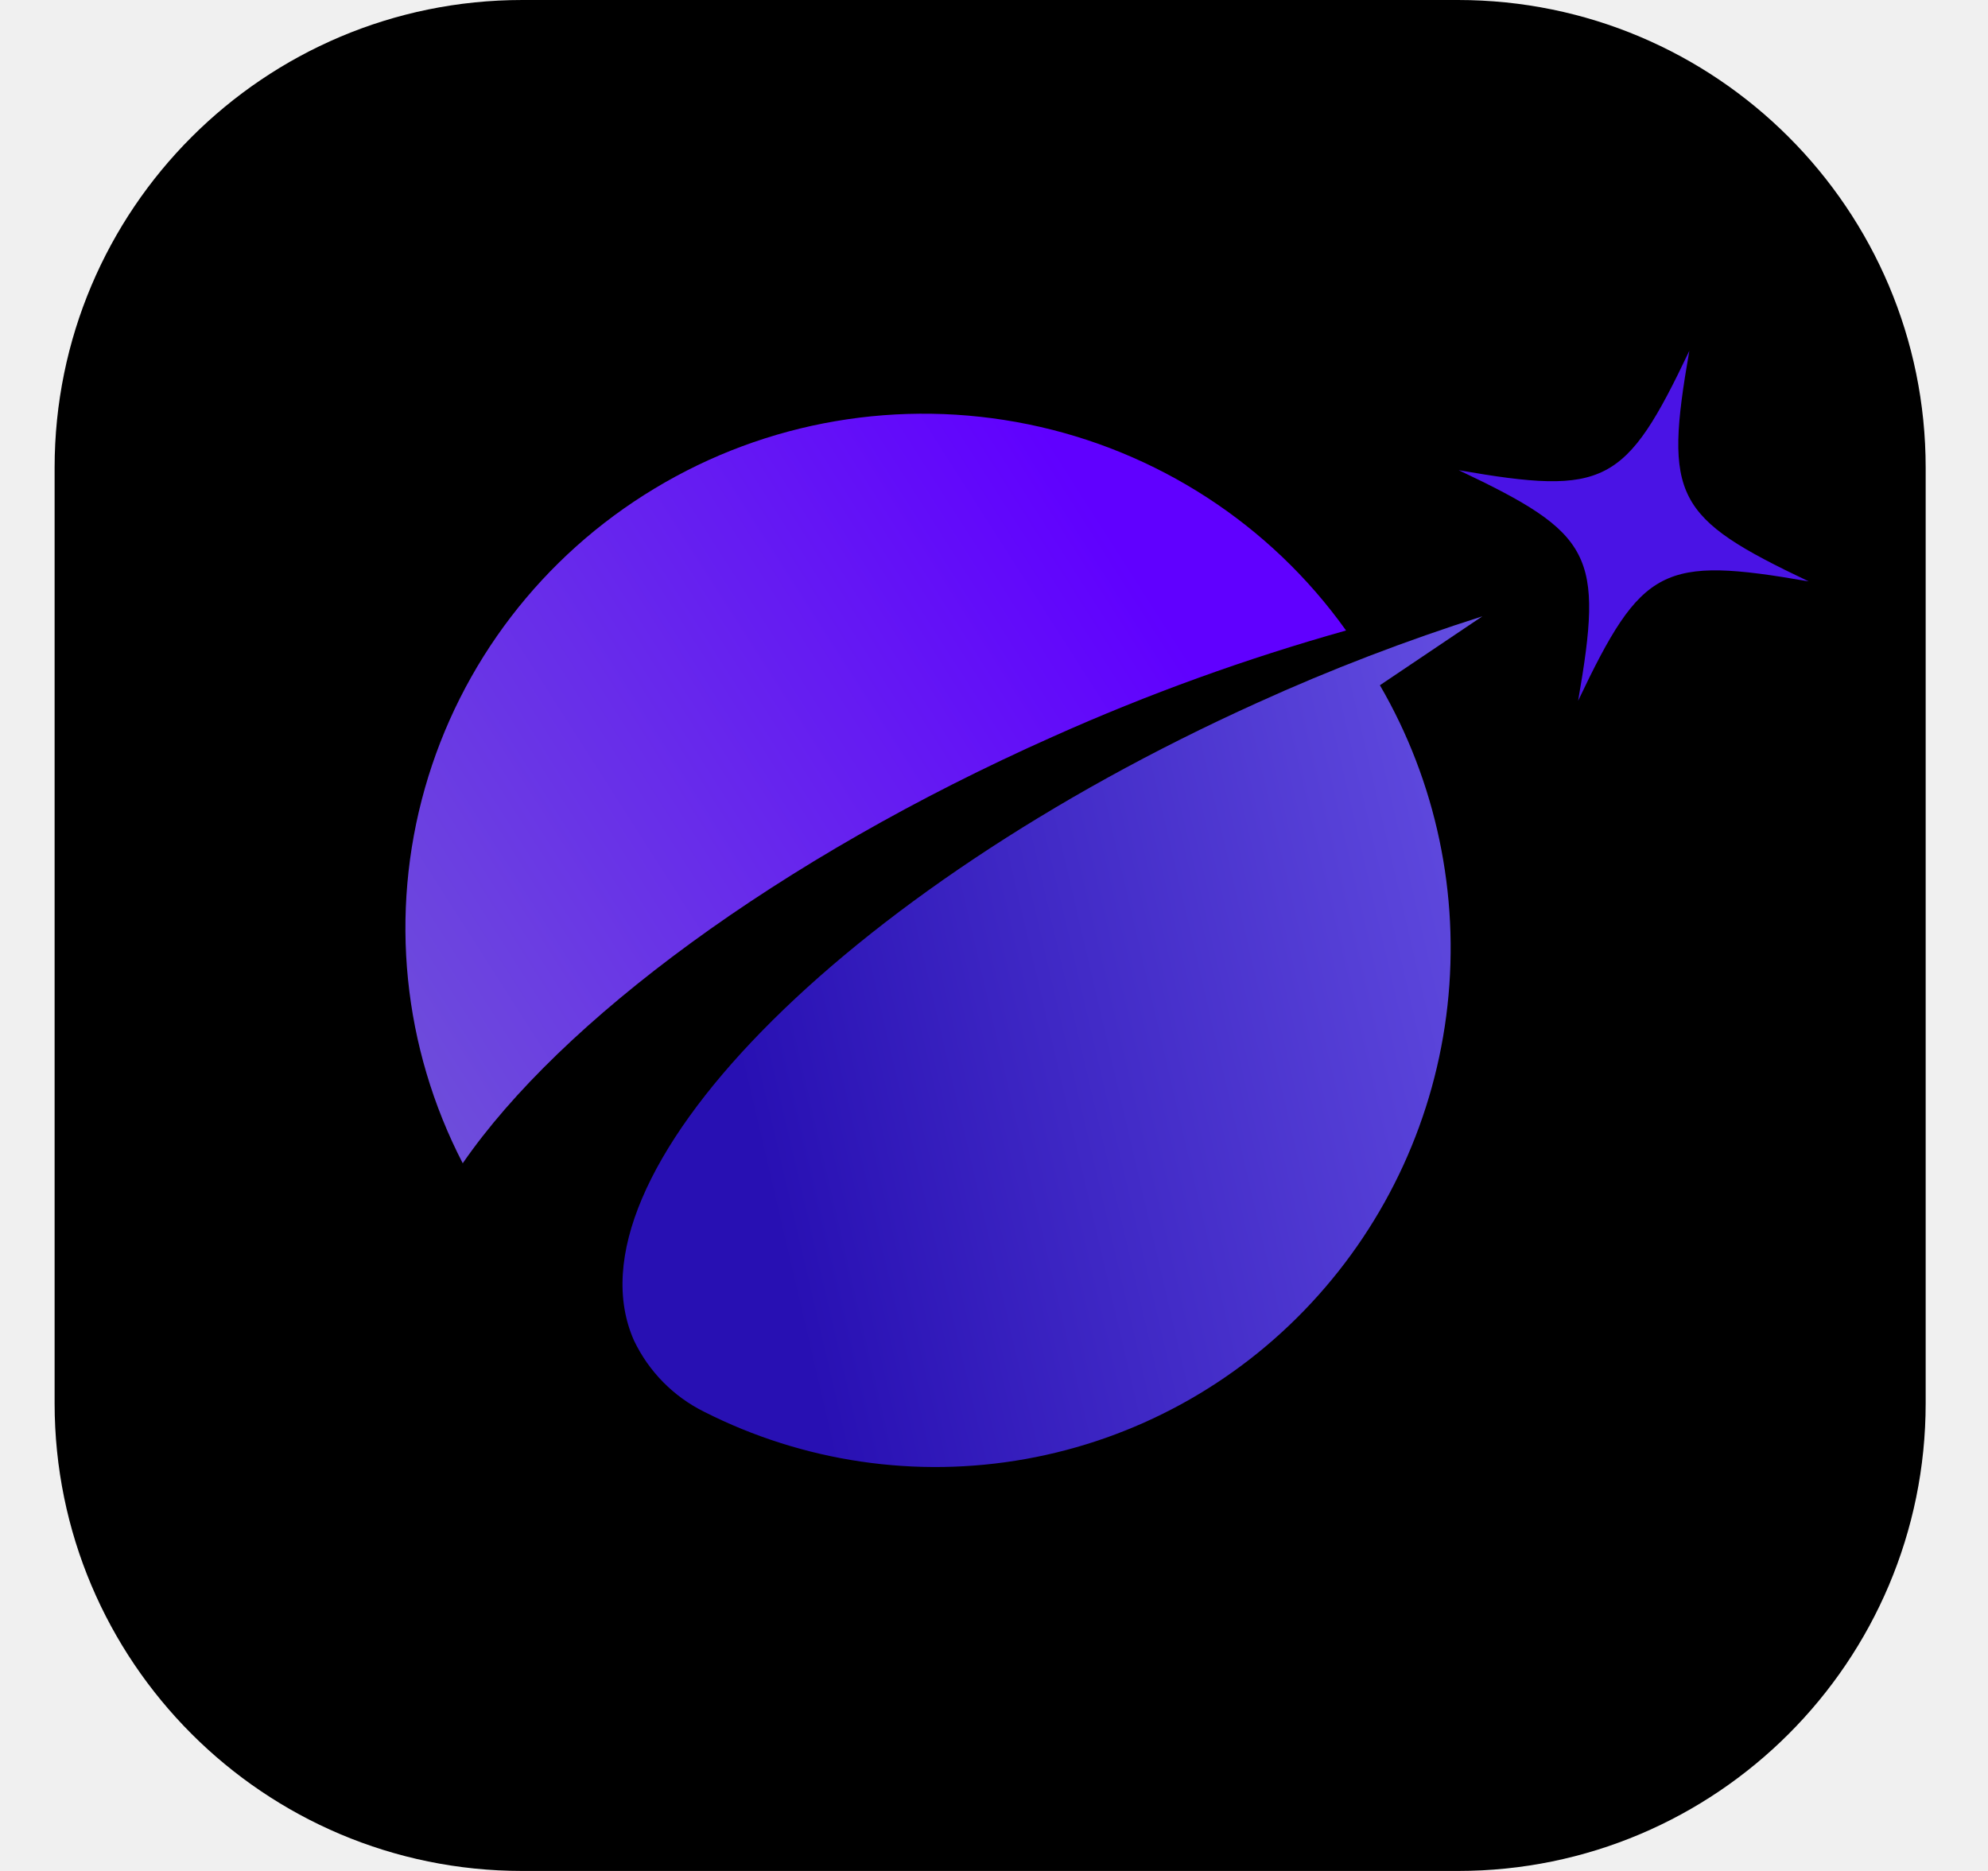
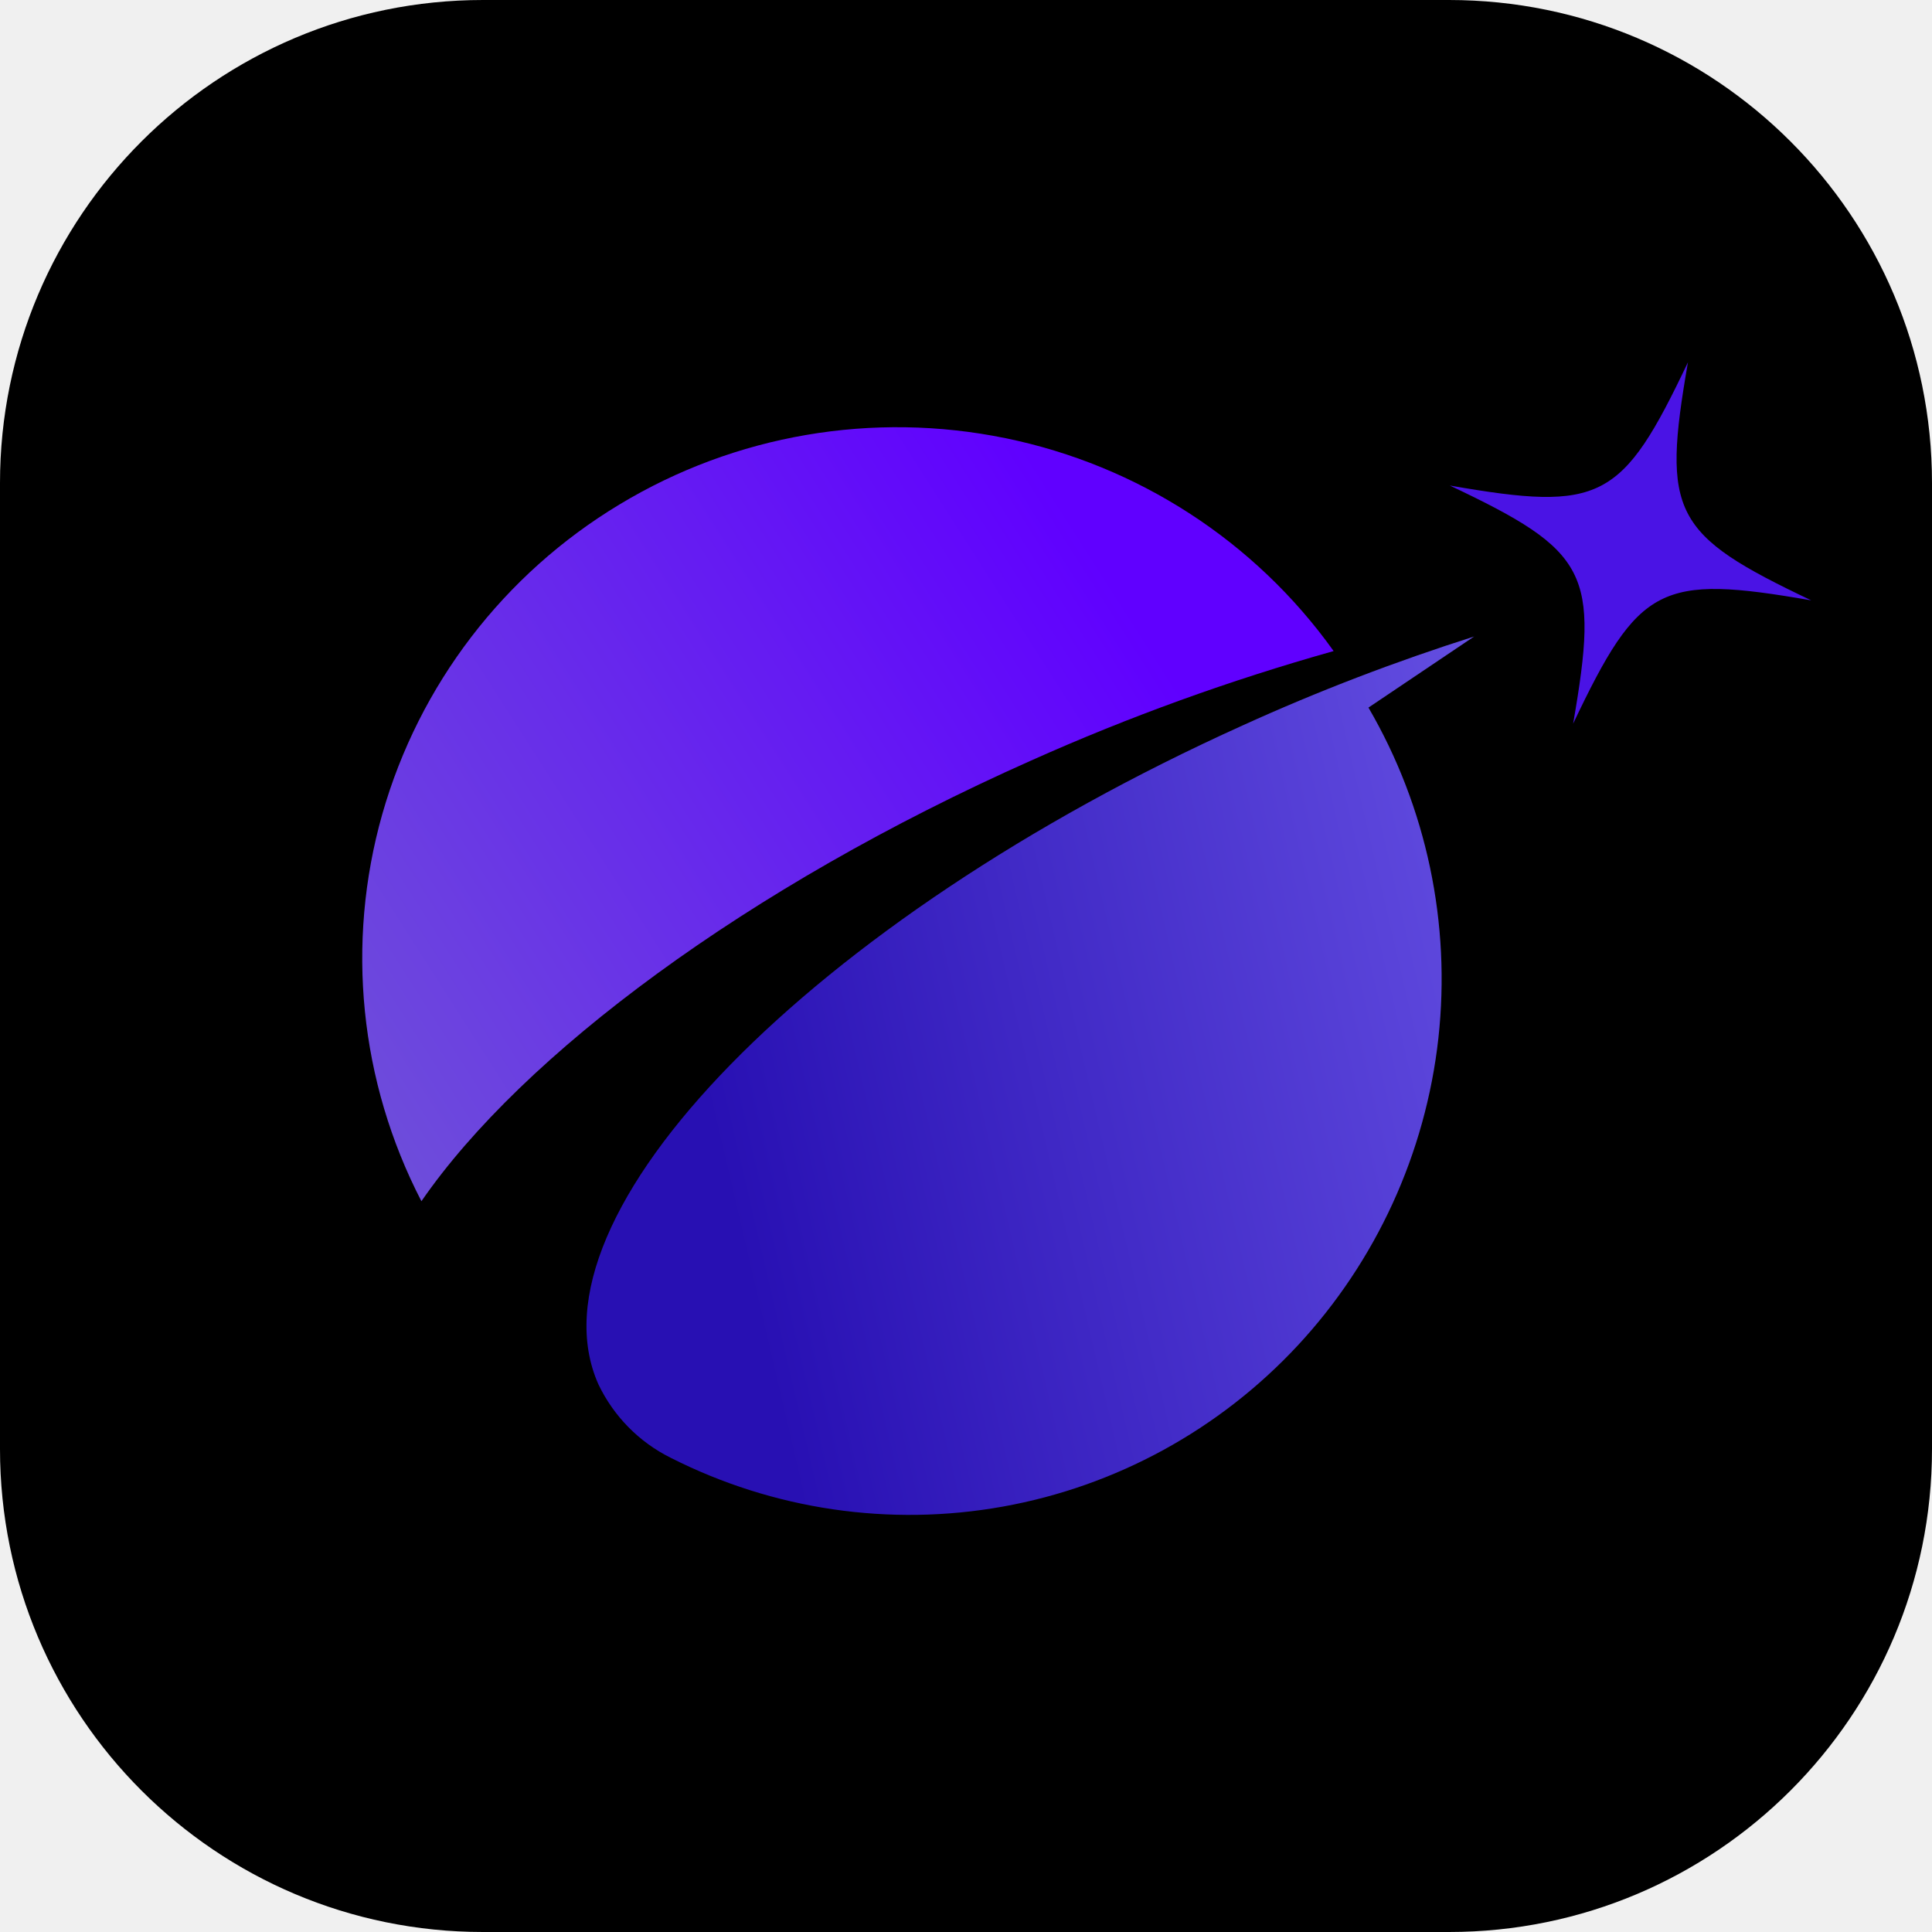
- <svg xmlns="http://www.w3.org/2000/svg" width="17" height="16" viewBox="0 0 17 16" fill="none">
+ <svg xmlns="http://www.w3.org/2000/svg" width="16" height="16" viewBox="0 0 16 16" fill="none">
  <g clip-path="url(#clip0_1758_7599)">
-     <rect x="0.467" width="16" height="16" rx="4" fill="black" />
-     <path d="M12.678 5.27C12.024 5.478 11.381 5.724 10.754 6.009C7.186 7.621 4.799 10.065 5.422 11.465C5.549 11.73 5.759 11.943 6.021 12.073C6.87 12.503 7.835 12.645 8.771 12.477C9.708 12.309 10.565 11.841 11.214 11.142C11.864 10.443 12.273 9.551 12.378 8.599C12.483 7.648 12.281 6.687 11.8 5.86L12.677 5.27H12.678Z" fill="url(#paint0_linear_1758_7599)" />
-     <path d="M11.51 5.391C10.862 4.483 9.892 3.854 8.795 3.629C7.697 3.404 6.555 3.599 5.597 4.178C4.639 4.755 3.937 5.671 3.633 6.742C3.329 7.813 3.445 8.958 3.957 9.948C4.793 8.736 6.648 7.348 9.005 6.299C9.815 5.936 10.653 5.633 11.51 5.392V5.391Z" fill="url(#paint1_linear_1758_7599)" />
-     <path d="M15.467 4.972C14.214 4.754 14.041 4.844 13.495 5.993C13.713 4.74 13.623 4.565 12.474 4.021C13.727 4.239 13.9 4.149 14.446 3C14.228 4.253 14.318 4.426 15.467 4.972Z" fill="#4A13E5" />
+     <rect width="16" height="16" rx="4" fill="black" />
+     <path d="M12.212 5.27C11.557 5.478 10.914 5.724 10.288 6.009C6.719 7.621 4.332 10.065 4.956 11.465C5.083 11.73 5.293 11.943 5.555 12.073C6.404 12.503 7.368 12.645 8.305 12.477C9.241 12.309 10.098 11.841 10.748 11.142C11.397 10.443 11.806 9.551 11.912 8.599C12.017 7.648 11.815 6.687 11.333 5.86L12.21 5.27H12.212Z" fill="url(#paint0_linear_1758_7599)" />
+     <path d="M11.044 5.391C10.395 4.483 9.425 3.854 8.328 3.629C7.231 3.404 6.088 3.599 5.13 4.178C4.172 4.755 3.471 5.671 3.166 6.742C2.862 7.813 2.978 8.958 3.49 9.948C4.326 8.736 6.181 7.348 8.538 6.299C9.349 5.936 10.187 5.633 11.044 5.392V5.391Z" fill="url(#paint1_linear_1758_7599)" />
+     <path d="M15 4.972C13.747 4.754 13.574 4.844 13.028 5.993C13.246 4.74 13.156 4.565 12.007 4.021C13.26 4.239 13.433 4.149 13.979 3C13.761 4.253 13.851 4.426 15 4.972Z" fill="#4A13E5" />
  </g>
  <defs>
-     <linearGradient id="paint0_linear_1758_7599" x1="6.484" y1="9.866" x2="17.762" y2="7.233" gradientUnits="userSpaceOnUse">
+     <linearGradient id="paint0_linear_1758_7599" x1="6.017" y1="9.866" x2="17.296" y2="7.233" gradientUnits="userSpaceOnUse">
      <stop stop-color="#2810B3" />
      <stop offset="1" stop-color="#8A76FF" />
    </linearGradient>
-     <linearGradient id="paint1_linear_1758_7599" x1="9.336" y1="4.284" x2="-0.168" y2="10.352" gradientUnits="userSpaceOnUse">
+     <linearGradient id="paint1_linear_1758_7599" x1="8.87" y1="4.284" x2="-0.634" y2="10.352" gradientUnits="userSpaceOnUse">
      <stop stop-color="#6000FF" />
      <stop offset="1" stop-color="#7472C9" />
    </linearGradient>
    <clipPath id="clip0_1758_7599">
-       <rect x="0.467" width="16" height="16" rx="4" fill="white" />
+       <rect width="16" height="16" rx="4" fill="white" />
    </clipPath>
  </defs>
</svg>
